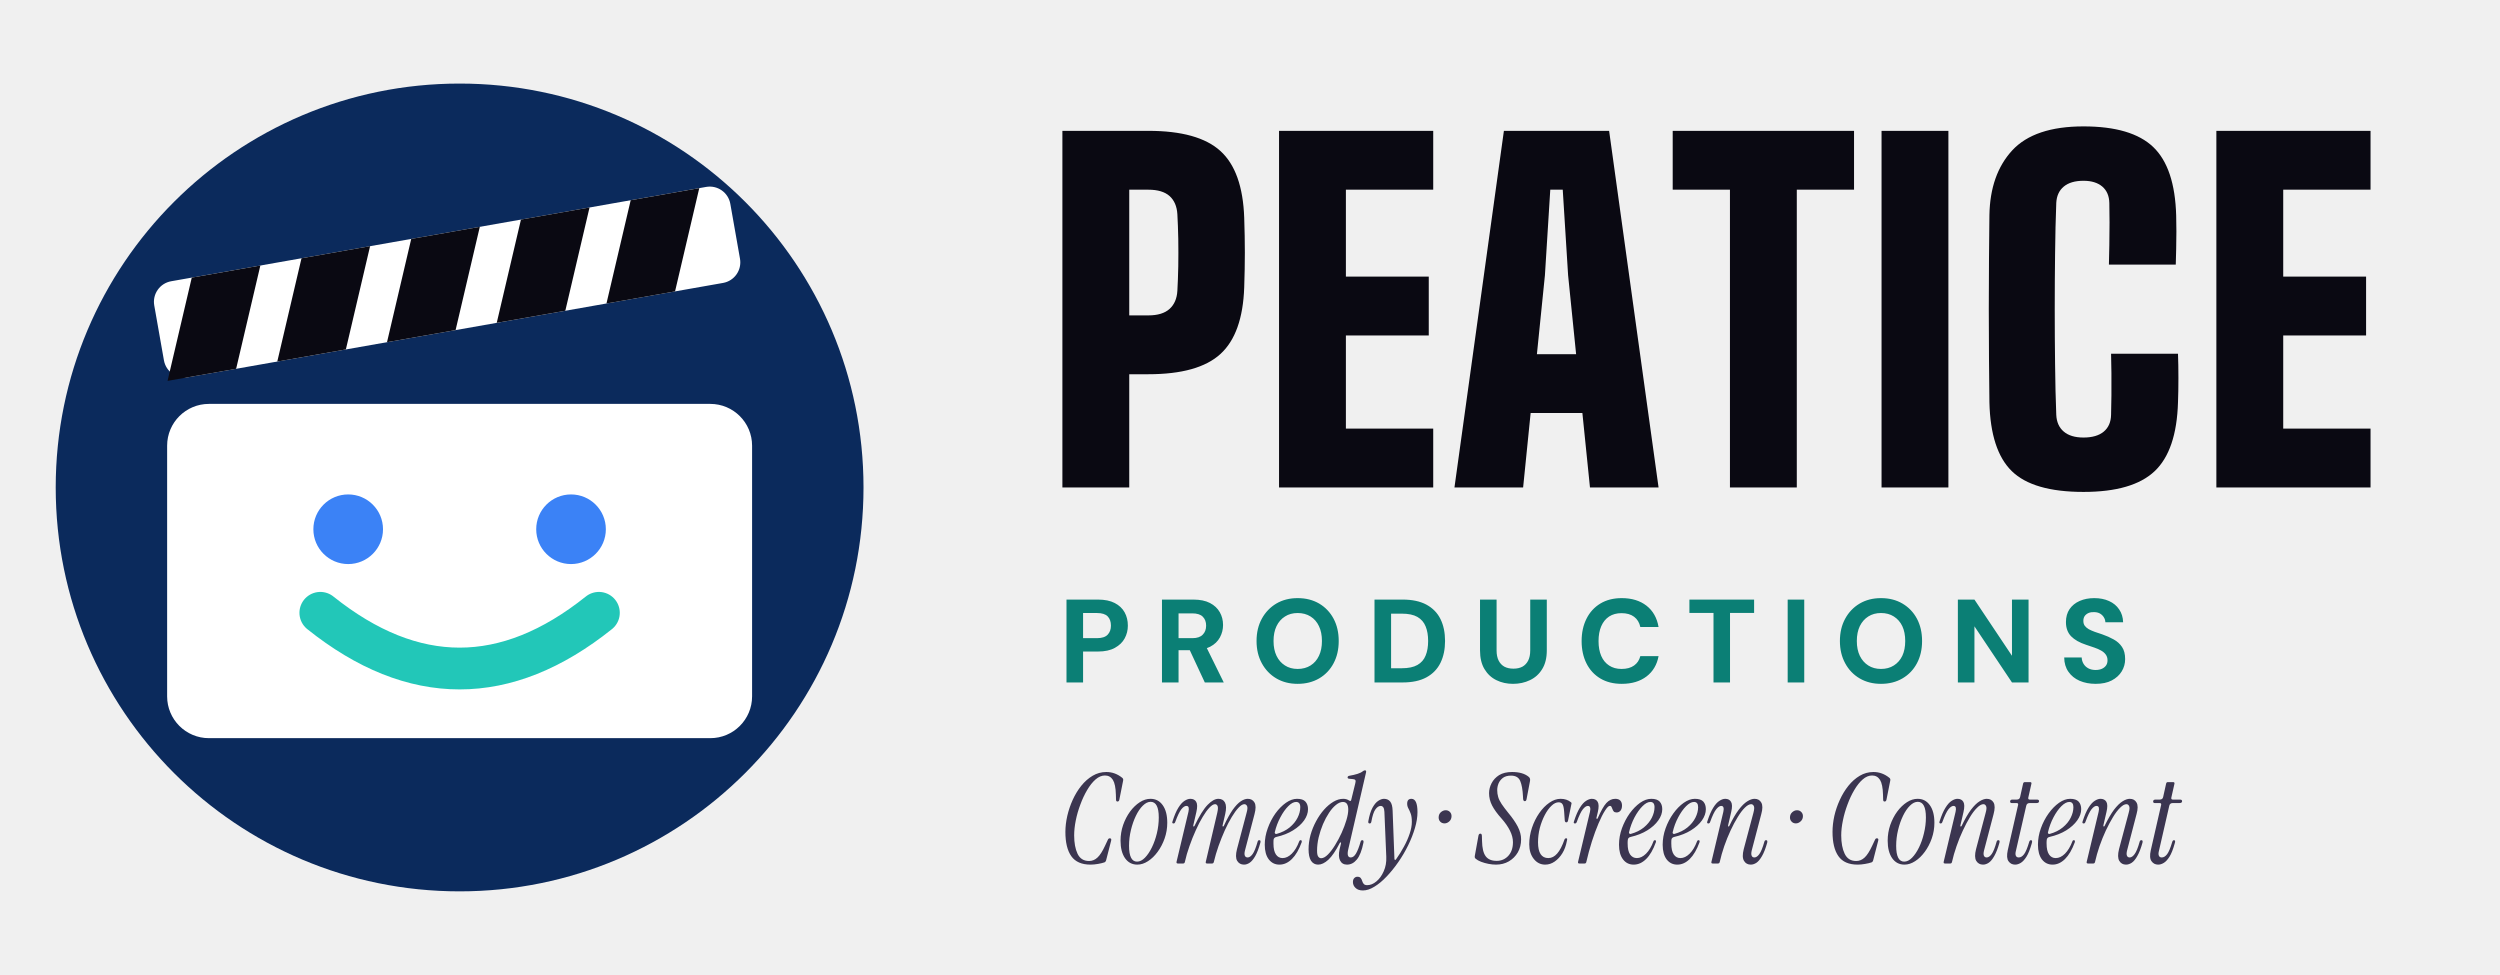
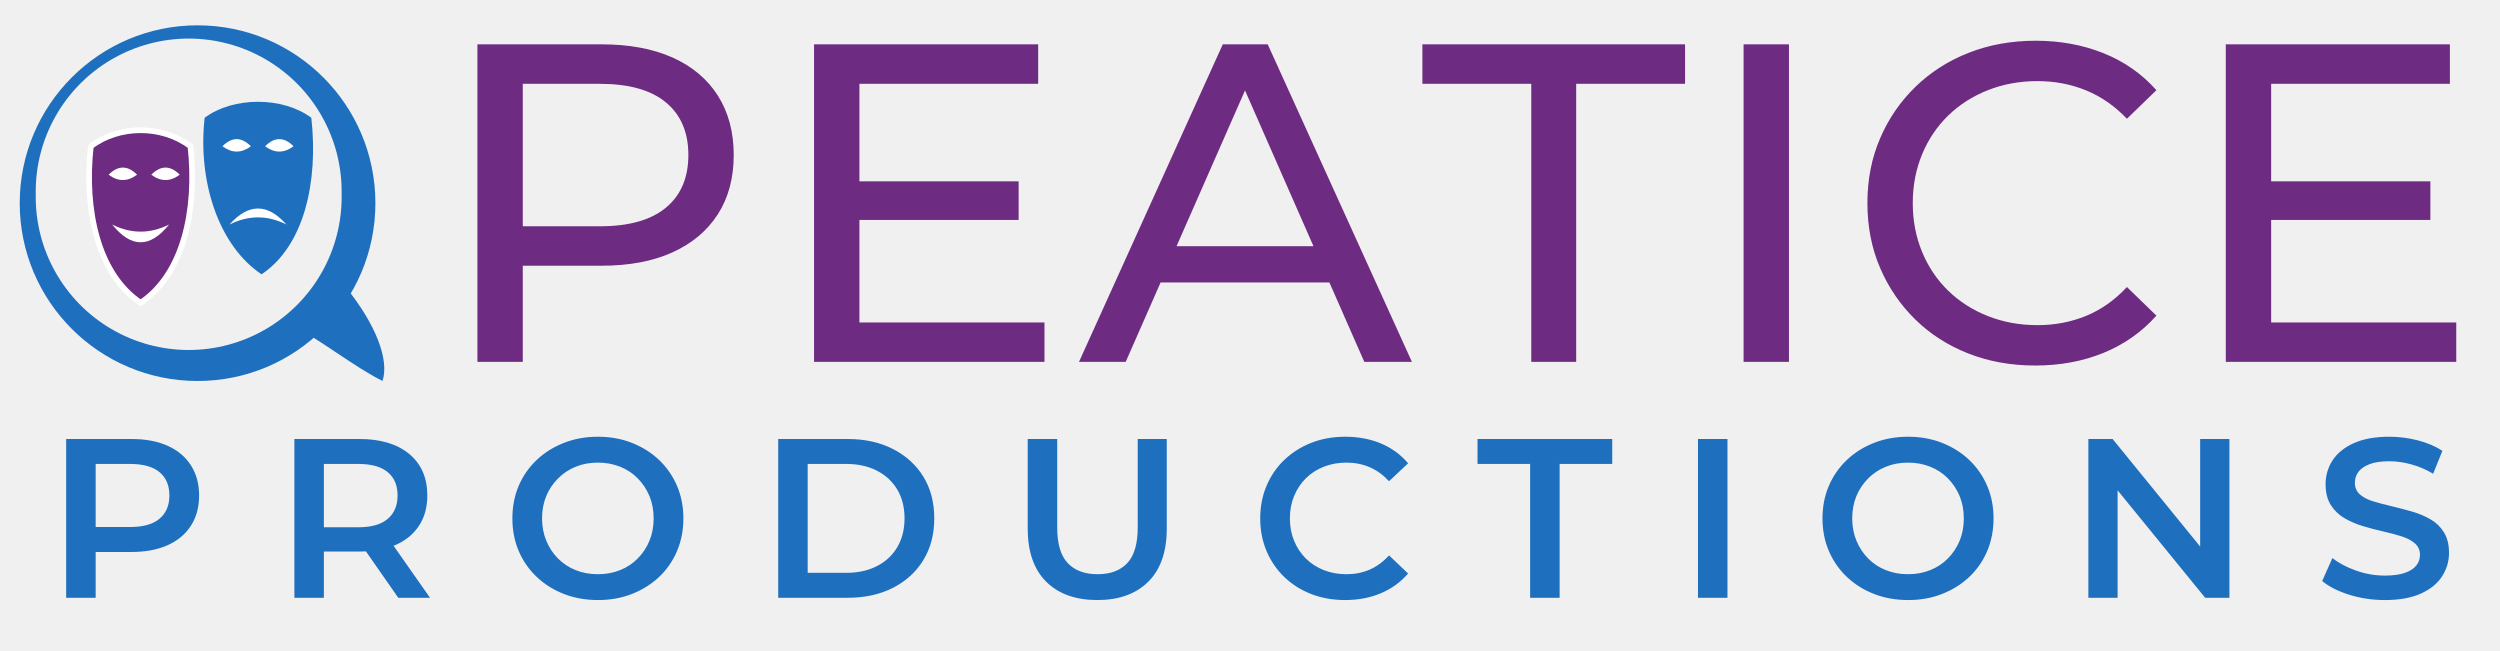
- <svg xmlns="http://www.w3.org/2000/svg" viewBox="0 0 359 140" width="359" height="140" role="img" aria-label="Peatice Productions logo">
-   <g transform="translate(6 10)">
-     <circle cx="60" cy="60" r="58" fill="#0B2A5C" />
-     <g transform="rotate(-10 22 44)">
-       <rect x="18" y="30" width="84" height="14" rx="3" fill="#fff" />
-       <path d="M24 30 L34 30 L28 44 L18 44Z" fill="#0A0912" />
-       <path d="M40 30 L50 30 L44 44 L34 44Z" fill="#0A0912" />
-       <path d="M56 30 L66 30 L60 44 L50 44Z" fill="#0A0912" />
-       <path d="M72 30 L82 30 L76 44 L66 44Z" fill="#0A0912" />
-       <path d="M88 30 L98 30 L92 44 L82 44Z" fill="#0A0912" />
+ <svg xmlns="http://www.w3.org/2000/svg" viewBox="0 0 507 132" width="507" height="132" role="img" aria-label="Peatice Productions logo">
+   <g transform="translate(4 3)">
+     <path fill="#1F6FBF" fill-rule="evenodd" d="M0.00 38.20a36.06 36.06 0 1 0 72.13 0a36.06 36.06 0 1 0 -72.13 0ZM3.25 36.40a31.02 31.02 0 1 0 62.03 0a31.02 31.02 0 1 0 -62.03 0Z" />
+     <path fill="#1F6FBF" transform="translate(36.06 38.20)" d="M18.75 24.52 C24.52 27.41 31.74 33.18 37.51 36.06 C38.95 31.74 36.06 24.52 30.29 17.31 C27.41 21.64 23.08 23.80 18.75 24.52Z" />
+     <g transform="translate(36.06 38.20)">
+       <path fill="#1F6FBF" d="M1.44 -17.31 C7.21 -21.64 17.31 -21.64 23.08 -17.31 C24.52 -4.33 21.64 8.66 12.98 14.43 C4.33 8.66 0.00 -4.33 1.44 -17.31Z" />
+       <path fill="#FFFFFF" d="M5.05 -11.54 q2.89 -2.89 5.77 0.00 q-2.89 2.16 -5.77 0.00Z M13.70 -11.54 q2.89 -2.89 5.77 0.00 q-2.89 2.16 -5.77 0.00Z M6.49 4.33 q5.77 -6.49 11.54 0.00 q-5.77 -2.89 -11.54 0.00Z" />
+       <path fill="#6D2C82" stroke="#FFFFFF" stroke-width="1.15" d="M-21.64 -11.54 C-15.87 -15.87 -7.21 -15.87 -1.44 -11.54 C0.00 1.44 -2.89 14.43 -11.54 20.20 C-20.20 14.43 -23.08 1.44 -21.64 -11.54Z" />
+       <path fill="#FFFFFF" d="M-18.03 -5.77 q2.89 -2.89 5.77 0.00 q-2.89 2.16 -5.77 0.00Z M-9.38 -5.77 q2.89 -2.89 5.77 0.00 q-2.89 2.16 -5.77 0.00Z M-17.31 4.33 q5.77 7.21 11.54 0.00 q-5.77 2.89 -11.54 0.00Z" />
    </g>
-     <rect x="18" y="48" width="84" height="48" rx="6" fill="#fff" />
-     <circle cx="44" cy="66" r="5" fill="#3B82F6" />
-     <circle cx="76" cy="66" r="5" fill="#3B82F6" />
-     <path d="M40 78 Q60 94 80 78" fill="none" stroke="#22C7B8" stroke-width="6" stroke-linecap="round" />
+     <path fill="#6D2C82" d="M92.82 70.39V5.99H117.94Q126.40 5.99 132.38 8.66Q138.36 11.33 141.58 16.39Q144.80 21.45 144.80 28.44Q144.80 35.43 141.58 40.45Q138.36 45.46 132.38 48.18Q126.40 50.89 117.94 50.89H97.88L102.02 46.57V70.39ZM102.02 47.49 97.88 42.89H117.66Q126.5 42.89 131.05 39.11Q135.60 35.34 135.60 28.44Q135.60 21.54 131.05 17.77Q126.5 14.00 117.66 14.00H97.88L102.02 9.40Z M161.09 70.39V5.99H206.54V14.00H170.29V62.39H207.82V70.39ZM169.46 41.60V33.78H202.58V41.60Z M214.82 70.39 243.98 5.99H253.09L282.34 70.39H272.68L246.65 11.15H250.33L224.29 70.39ZM227.24 54.29 229.72 46.93H265.97L268.64 54.29Z M306.54 70.39V14.00H284.46V5.99H337.73V14.00H315.65V70.39Z M349.6 70.39V5.99H358.8V70.39Z M408.75 71.13Q401.39 71.13 395.18 68.69Q388.97 66.25 384.42 61.79Q379.86 57.33 377.29 51.35Q374.71 45.37 374.71 38.19Q374.71 31.02 377.29 25.04Q379.86 19.06 384.46 14.60Q389.06 10.13 395.27 7.70Q401.48 5.26 408.84 5.26Q416.3 5.26 422.60 7.79Q428.90 10.32 433.32 15.29L427.34 21.08Q423.66 17.22 419.06 15.33Q414.46 13.45 409.21 13.45Q403.78 13.45 399.14 15.29Q394.49 17.13 391.09 20.44Q387.68 23.75 385.80 28.30Q383.91 32.86 383.91 38.19Q383.91 43.53 385.80 48.08Q387.68 52.64 391.09 55.95Q394.49 59.26 399.14 61.10Q403.78 62.94 409.21 62.94Q414.46 62.94 419.06 61.06Q423.66 59.17 427.34 55.21L433.32 61.01Q428.90 65.98 422.60 68.56Q416.3 71.13 408.75 71.13Z M447.39 70.39V5.99H492.84V14.00H456.59V62.39H494.13V70.39ZM455.76 41.60V33.78H488.88V41.60Z" />
+     <path fill="#1F6FBF" d="M9.42 118.23V86.03H22.67Q26.95 86.03 30.01 87.41Q33.07 88.79 34.72 91.37Q36.38 93.95 36.38 97.49Q36.38 101.03 34.72 103.61Q33.07 106.18 30.01 107.56Q26.95 108.94 22.67 108.94H12.74L15.40 106.14V118.23ZM15.40 106.78 12.74 103.88H22.40Q26.35 103.88 28.35 102.20Q30.35 100.52 30.35 97.49Q30.35 94.41 28.35 92.75Q26.35 91.09 22.40 91.09H12.74L15.40 88.15Z M55.70 118.23V86.03H68.90Q75.34 86.03 79.00 89.07Q82.66 92.11 82.66 97.49Q82.66 101.03 81.00 103.58Q79.34 106.14 76.29 107.49Q73.23 108.85 68.95 108.85H59.01L61.68 106.14V118.23ZM76.77 118.23 68.63 106.55H75.02L83.21 118.23ZM61.68 106.78 59.01 103.93H68.67Q72.63 103.93 74.63 102.23Q76.63 100.52 76.63 97.49Q76.63 94.41 74.63 92.75Q72.63 91.09 68.67 91.09H59.01L61.68 88.15Z M117.29 118.69Q113.52 118.69 110.35 117.45Q107.17 116.21 104.83 113.98Q102.48 111.75 101.19 108.74Q99.91 105.72 99.91 102.13Q99.91 98.55 101.19 95.53Q102.48 92.52 104.83 90.29Q107.17 88.06 110.35 86.82Q113.52 85.57 117.25 85.57Q121.02 85.57 124.17 86.82Q127.32 88.06 129.67 90.29Q132.01 92.52 133.30 95.53Q134.59 98.55 134.59 102.13Q134.59 105.72 133.30 108.76Q132.01 111.79 129.67 114.00Q127.32 116.21 124.17 117.45Q121.02 118.69 117.29 118.69ZM117.25 113.45Q119.69 113.45 121.76 112.62Q123.83 111.79 125.34 110.25Q126.86 108.71 127.71 106.67Q128.56 104.62 128.56 102.13Q128.56 99.65 127.71 97.60Q126.86 95.56 125.34 94.02Q123.83 92.47 121.76 91.65Q119.69 90.82 117.25 90.82Q114.81 90.82 112.76 91.65Q110.72 92.47 109.18 94.02Q107.63 95.56 106.78 97.60Q105.93 99.65 105.93 102.13Q105.93 104.57 106.78 106.64Q107.63 108.71 109.15 110.25Q110.67 111.79 112.74 112.62Q114.81 113.45 117.25 113.45Z M153.82 118.23V86.03H167.89Q173.14 86.03 177.09 88.06Q181.05 90.08 183.26 93.67Q185.47 97.26 185.47 102.13Q185.47 106.96 183.26 110.58Q181.05 114.19 177.09 116.21Q173.14 118.23 167.89 118.23ZM159.80 113.17H167.62Q171.21 113.17 173.87 111.79Q176.54 110.41 177.99 107.93Q179.44 105.45 179.44 102.13Q179.44 98.78 177.99 96.32Q176.54 93.85 173.87 92.47Q171.21 91.09 167.62 91.09H159.80Z M218.54 118.69Q211.92 118.69 208.17 114.97Q204.42 111.24 204.42 104.20V86.03H210.40V103.97Q210.40 108.94 212.54 111.20Q214.68 113.45 218.59 113.45Q222.50 113.45 224.61 111.20Q226.73 108.94 226.73 103.97V86.03H232.62V104.20Q232.62 111.24 228.87 114.97Q225.12 118.69 218.54 118.69Z M268.77 118.69Q265.09 118.69 261.94 117.48Q258.79 116.26 256.47 114.03Q254.14 111.79 252.86 108.76Q251.57 105.72 251.57 102.13Q251.57 98.55 252.86 95.51Q254.14 92.47 256.49 90.24Q258.84 88.01 261.96 86.79Q265.09 85.57 268.82 85.57Q272.78 85.57 276.04 86.93Q279.31 88.29 281.56 90.96L277.70 94.59Q275.95 92.70 273.79 91.76Q271.62 90.82 269.09 90.82Q266.56 90.82 264.47 91.65Q262.38 92.47 260.84 93.99Q259.30 95.51 258.45 97.58Q257.59 99.65 257.59 102.13Q257.59 104.62 258.45 106.69Q259.30 108.76 260.84 110.28Q262.38 111.79 264.47 112.62Q266.56 113.45 269.09 113.45Q271.62 113.45 273.79 112.51Q275.95 111.56 277.70 109.63L281.56 113.31Q279.31 115.93 276.04 117.31Q272.78 118.69 268.77 118.69Z M306.31 118.23V91.09H295.64V86.03H322.96V91.09H312.29V118.23Z M340.35 118.23V86.03H346.33V118.23Z M382.99 118.69Q379.22 118.69 376.04 117.45Q372.87 116.21 370.53 113.98Q368.18 111.75 366.89 108.74Q365.60 105.72 365.60 102.13Q365.60 98.55 366.89 95.53Q368.18 92.52 370.53 90.29Q372.87 88.06 376.04 86.82Q379.22 85.57 382.95 85.57Q386.72 85.57 389.87 86.82Q393.02 88.06 395.37 90.29Q397.71 92.52 399.00 95.53Q400.29 98.55 400.29 102.13Q400.29 105.72 399.00 108.76Q397.71 111.79 395.37 114.00Q393.02 116.21 389.87 117.45Q386.72 118.69 382.99 118.69ZM382.95 113.45Q385.38 113.45 387.45 112.62Q389.52 111.79 391.04 110.25Q392.56 108.71 393.41 106.67Q394.26 104.62 394.26 102.13Q394.26 99.65 393.41 97.60Q392.56 95.56 391.04 94.02Q389.52 92.47 387.45 91.65Q385.38 90.82 382.95 90.82Q380.51 90.82 378.46 91.65Q376.41 92.47 374.87 94.02Q373.33 95.56 372.48 97.60Q371.63 99.65 371.63 102.13Q371.63 104.57 372.48 106.64Q373.33 108.71 374.85 110.25Q376.37 111.79 378.44 112.62Q380.51 113.45 382.95 113.45Z M419.52 118.23V86.03H424.44L444.63 110.83H442.19V86.03H448.13V118.23H443.21L423.01 93.44H425.45V118.23Z M479.64 118.69Q475.87 118.69 472.42 117.61Q468.97 116.53 466.94 114.83L469.01 110.18Q470.94 111.70 473.8 112.71Q476.65 113.73 479.64 113.73Q482.17 113.73 483.73 113.17Q485.3 112.62 486.03 111.68Q486.77 110.74 486.77 109.54Q486.77 108.07 485.71 107.17Q484.65 106.27 482.97 105.75Q481.29 105.22 479.25 104.76Q477.20 104.30 475.15 103.68Q473.11 103.05 471.43 102.07Q469.75 101.08 468.69 99.42Q467.63 97.76 467.63 95.19Q467.63 92.57 469.03 90.38Q470.44 88.20 473.31 86.89Q476.19 85.57 480.60 85.57Q483.50 85.57 486.35 86.31Q489.21 87.05 491.32 88.43L489.44 93.07Q487.27 91.78 484.97 91.16Q482.67 90.54 480.56 90.54Q478.07 90.54 476.53 91.14Q474.99 91.74 474.28 92.70Q473.57 93.67 473.57 94.91Q473.57 96.38 474.60 97.28Q475.64 98.18 477.31 98.68Q478.99 99.19 481.06 99.67Q483.13 100.16 485.18 100.75Q487.23 101.35 488.91 102.32Q490.59 103.28 491.62 104.94Q492.66 106.60 492.66 109.13Q492.66 111.70 491.25 113.89Q489.85 116.07 486.95 117.38Q484.05 118.69 479.64 118.69Z" />
  </g>
-   <path fill="#0A0912" d="M152.56 70.0V18.79H164.91Q172.08 18.79 175.26 21.69Q178.44 24.59 178.67 31.28Q178.76 33.96 178.76 36.27Q178.76 38.57 178.67 41.26Q178.44 47.92 175.26 50.83Q172.08 53.74 164.91 53.74H162.16V70.0ZM162.16 45.29H164.91Q166.92 45.29 167.95 44.36Q168.97 43.44 169.07 41.77Q169.16 40.20 169.2 38.23Q169.23 36.27 169.2 34.30Q169.16 32.33 169.07 30.76Q168.97 29.07 167.95 28.15Q166.92 27.24 164.91 27.24H162.16Z M183.67 70.0V18.79H205.81V27.24H193.27V39.72H205.17V48.17H193.27V61.55H205.81V70.0Z M208.86 70.0 215.96 18.79H231.07L238.17 70.0H228.32L227.23 59.31H219.80L218.72 70.0ZM220.70 50.86H226.33L225.18 39.53L224.41 27.24H222.62L221.85 39.53Z M248.42 70.0V27.24H240.2V18.79H266.24V27.24H258.02V70.0Z M270.19 70.0V18.79H279.79V70.0Z M299.19 70.64Q291.96 70.64 288.90 67.66Q285.84 64.68 285.68 57.77Q285.65 55.12 285.62 51.63Q285.59 48.14 285.59 44.38Q285.59 40.62 285.62 37.12Q285.65 33.61 285.68 30.89Q285.78 25.04 288.96 21.59Q292.15 18.15 299.19 18.15Q306.10 18.15 309.20 21.11Q312.31 24.08 312.50 30.96Q312.53 32.01 312.53 33.24Q312.53 34.48 312.50 35.71Q312.47 36.94 312.44 38.0H302.84Q302.87 36.81 302.90 35.2Q302.93 33.58 302.93 31.96Q302.93 30.35 302.90 29.16Q302.87 27.63 301.89 26.79Q300.91 25.96 299.19 25.96Q297.36 25.96 296.36 26.79Q295.35 27.63 295.28 29.16Q295.15 32.52 295.11 36.43Q295.06 40.33 295.06 44.4Q295.06 48.46 295.11 52.35Q295.15 56.24 295.28 59.56Q295.35 61.13 296.36 61.98Q297.36 62.83 299.19 62.83Q301.08 62.83 302.10 61.98Q303.12 61.13 303.15 59.56Q303.19 58.41 303.20 56.8Q303.22 55.18 303.20 53.56Q303.19 51.95 303.15 50.8H312.76Q312.82 52.33 312.82 54.28Q312.82 56.24 312.76 57.77Q312.56 64.68 309.41 67.66Q306.26 70.64 299.19 70.64Z M318.27 70.0V18.79H340.41V27.24H327.87V39.72H339.77V48.17H327.87V61.55H340.41V70.0Z" />
-   <path fill="#0B7F75" d="M153.15 98.0V86.1H157.67Q159.12 86.1 160.07 86.59Q161.02 87.08 161.49 87.92Q161.96 88.76 161.96 89.84Q161.96 90.82 161.51 91.66Q161.06 92.50 160.10 93.03Q159.15 93.56 157.67 93.56H155.53V98.0ZM155.53 91.64H157.52Q158.59 91.64 159.06 91.14Q159.53 90.65 159.53 89.84Q159.53 88.99 159.06 88.51Q158.59 88.03 157.52 88.03H155.53Z M166.86 98.0V86.1H171.36Q172.81 86.1 173.75 86.59Q174.69 87.08 175.16 87.91Q175.63 88.73 175.63 89.75Q175.63 90.70 175.18 91.53Q174.73 92.37 173.78 92.87Q172.82 93.37 171.35 93.37H169.24V98.0ZM173.01 98.0 170.58 92.78H173.16L175.73 98.0ZM169.24 91.64H171.23Q172.23 91.64 172.71 91.14Q173.20 90.65 173.20 89.84Q173.20 89.04 172.72 88.56Q172.25 88.08 171.21 88.08H169.24Z M186.34 98.20Q184.61 98.20 183.28 97.42Q181.96 96.64 181.20 95.25Q180.44 93.86 180.44 92.05Q180.44 90.23 181.20 88.84Q181.96 87.46 183.28 86.67Q184.61 85.89 186.34 85.89Q188.09 85.89 189.43 86.67Q190.76 87.46 191.50 88.84Q192.24 90.23 192.24 92.05Q192.24 93.86 191.50 95.25Q190.76 96.64 189.43 97.42Q188.09 98.20 186.34 98.20ZM186.34 96.06Q187.41 96.06 188.20 95.56Q188.98 95.07 189.40 94.18Q189.83 93.29 189.83 92.05Q189.83 90.80 189.40 89.91Q188.98 89.02 188.20 88.53Q187.41 88.03 186.34 88.03Q185.29 88.03 184.52 88.53Q183.74 89.02 183.31 89.91Q182.88 90.80 182.88 92.05Q182.88 93.29 183.31 94.18Q183.74 95.07 184.52 95.56Q185.29 96.06 186.34 96.06Z M197.38 98.0V86.1H201.43Q203.48 86.1 204.84 86.83Q206.20 87.57 206.86 88.91Q207.51 90.24 207.51 92.05Q207.51 93.83 206.86 95.17Q206.20 96.52 204.85 97.26Q203.50 98.0 201.41 98.0ZM199.76 95.96H201.29Q202.72 95.96 203.54 95.49Q204.37 95.02 204.72 94.14Q205.08 93.27 205.08 92.05Q205.08 90.82 204.72 89.95Q204.37 89.07 203.54 88.59Q202.72 88.12 201.29 88.12H199.76Z M217.27 98.20Q215.95 98.20 214.88 97.67Q213.81 97.15 213.17 96.08Q212.53 95.02 212.53 93.39V86.1H214.91V93.41Q214.91 94.27 215.20 94.85Q215.49 95.43 216.02 95.73Q216.56 96.02 217.33 96.02Q218.09 96.02 218.63 95.73Q219.16 95.43 219.45 94.85Q219.74 94.27 219.74 93.41V86.1H222.12V93.39Q222.12 95.02 221.46 96.08Q220.81 97.15 219.70 97.67Q218.60 98.20 217.27 98.20Z M232.88 98.20Q231.10 98.20 229.81 97.43Q228.51 96.65 227.82 95.27Q227.12 93.88 227.12 92.06Q227.12 90.24 227.82 88.85Q228.51 87.46 229.81 86.67Q231.10 85.89 232.88 85.89Q235.04 85.89 236.44 86.98Q237.83 88.07 238.17 90.04H235.55Q235.35 89.09 234.66 88.57Q233.97 88.05 232.85 88.05Q231.81 88.05 231.07 88.53Q230.33 89.02 229.94 89.92Q229.55 90.82 229.55 92.06Q229.55 93.30 229.94 94.20Q230.33 95.09 231.07 95.57Q231.81 96.06 232.85 96.06Q233.97 96.06 234.65 95.57Q235.33 95.09 235.55 94.22H238.17Q237.83 96.07 236.44 97.14Q235.04 98.20 232.88 98.20Z M246.06 98.0V88.02H242.60V86.1H251.89V88.02H248.43V98.0Z M256.71 98.0V86.1H259.09V98.0Z M270.11 98.20Q268.38 98.20 267.05 97.42Q265.72 96.64 264.97 95.25Q264.21 93.86 264.21 92.05Q264.21 90.23 264.97 88.84Q265.72 87.46 267.05 86.67Q268.38 85.89 270.11 85.89Q271.86 85.89 273.19 86.67Q274.53 87.46 275.27 88.84Q276.01 90.23 276.01 92.05Q276.01 93.86 275.27 95.25Q274.53 96.64 273.19 97.42Q271.86 98.20 270.11 98.20ZM270.11 96.06Q271.18 96.06 271.96 95.56Q272.74 95.07 273.17 94.18Q273.59 93.29 273.59 92.05Q273.59 90.80 273.17 89.91Q272.74 89.02 271.96 88.53Q271.18 88.03 270.11 88.03Q269.06 88.03 268.28 88.53Q267.51 89.02 267.07 89.91Q266.64 90.80 266.64 92.05Q266.64 93.29 267.07 94.18Q267.51 95.07 268.28 95.56Q269.06 96.06 270.11 96.06Z M281.15 98.0V86.1H283.53L288.92 94.17V86.1H291.3V98.0H288.92L283.53 89.94V98.0Z M300.94 98.20Q299.65 98.20 298.63 97.76Q297.62 97.32 297.03 96.47Q296.43 95.62 296.42 94.41H298.93Q298.95 94.92 299.20 95.33Q299.44 95.73 299.88 95.97Q300.33 96.21 300.92 96.21Q301.45 96.21 301.83 96.04Q302.21 95.87 302.43 95.56Q302.64 95.26 302.64 94.82Q302.64 94.34 302.39 94.00Q302.15 93.66 301.72 93.42Q301.3 93.18 300.74 92.99Q300.19 92.79 299.56 92.59Q298.15 92.13 297.41 91.37Q296.67 90.60 296.67 89.33Q296.67 88.24 297.19 87.47Q297.71 86.71 298.63 86.30Q299.56 85.89 300.73 85.89Q301.94 85.89 302.86 86.31Q303.78 86.72 304.31 87.51Q304.85 88.29 304.88 89.36H302.33Q302.32 88.97 302.11 88.64Q301.91 88.31 301.55 88.10Q301.19 87.90 300.70 87.90Q300.28 87.88 299.93 88.02Q299.58 88.17 299.37 88.45Q299.17 88.73 299.17 89.16Q299.17 89.58 299.37 89.86Q299.58 90.14 299.94 90.35Q300.31 90.55 300.80 90.73Q301.3 90.91 301.87 91.09Q302.77 91.40 303.52 91.82Q304.27 92.23 304.72 92.9Q305.17 93.56 305.17 94.65Q305.17 95.60 304.68 96.41Q304.19 97.21 303.25 97.71Q302.32 98.20 300.94 98.20Z" />
-   <path fill="#3B3550" d="M156.60 124.16Q154.7 124.16 153.84 122.95Q152.99 121.75 152.99 119.46Q152.99 118.36 153.26 117.17Q153.53 115.99 154.04 114.86Q154.55 113.74 155.27 112.84Q155.99 111.94 156.90 111.4Q157.81 110.86 158.87 110.86Q160.13 110.86 161.16 111.70Q161.34 111.85 161.28 112.10L160.74 114.82Q160.69 115.10 160.47 115.10Q160.26 115.10 160.26 114.82L160.24 114.11Q160.20 112.62 159.81 111.99Q159.41 111.36 158.67 111.36Q157.97 111.36 157.32 111.93Q156.68 112.49 156.12 113.44Q155.56 114.38 155.14 115.53Q154.71 116.67 154.48 117.82Q154.25 118.97 154.25 119.96Q154.25 121.58 154.74 122.61Q155.24 123.64 156.39 123.64Q157.07 123.64 157.60 123.14Q158.13 122.65 158.69 121.44L159.09 120.59Q159.18 120.38 159.36 120.38Q159.65 120.38 159.56 120.72L158.84 123.53Q158.76 123.80 158.55 123.85Q158.24 123.96 157.67 124.06Q157.09 124.16 156.60 124.16Z M163.32 124.16Q162.20 124.16 161.55 123.23Q160.91 122.30 160.91 120.72Q160.91 119.55 161.28 118.47Q161.66 117.39 162.28 116.54Q162.90 115.70 163.67 115.20Q164.43 114.71 165.21 114.71Q166.32 114.71 166.97 115.63Q167.62 116.54 167.62 118.15Q167.62 119.32 167.24 120.4Q166.86 121.48 166.24 122.32Q165.62 123.17 164.86 123.66Q164.09 124.16 163.32 124.16ZM163.28 123.73Q163.86 123.73 164.41 123.17Q164.96 122.61 165.41 121.69Q165.86 120.77 166.13 119.65Q166.4 118.52 166.4 117.39Q166.4 115.14 165.23 115.14Q164.67 115.14 164.11 115.69Q163.55 116.24 163.11 117.16Q162.67 118.07 162.40 119.20Q162.13 120.32 162.13 121.46Q162.13 123.73 163.28 123.73Z M178.64 124.16Q177.99 124.16 177.66 123.62Q177.34 123.08 177.63 121.94L179.01 116.72Q179.21 116.02 179.08 115.75Q178.94 115.48 178.69 115.48Q178.33 115.48 177.86 115.98Q177.39 116.47 176.88 117.32Q176.37 118.16 175.88 119.24Q175.4 120.32 174.98 121.49Q174.57 122.66 174.30 123.80Q174.24 124.0 174.05 124.0H173.34Q173.09 124.0 173.15 123.76L174.80 116.72Q174.96 116.02 174.85 115.75Q174.73 115.48 174.48 115.48Q174.14 115.48 173.67 115.98Q173.20 116.47 172.7 117.32Q172.19 118.16 171.71 119.24Q171.22 120.32 170.81 121.49Q170.39 122.66 170.14 123.80Q170.09 124.0 169.89 124.0H169.15Q168.90 124.0 168.95 123.76L170.66 116.58Q170.75 116.18 170.69 115.96Q170.63 115.73 170.36 115.73Q170.03 115.73 169.64 116.21Q169.26 116.69 168.77 118.02Q168.70 118.25 168.52 118.25Q168.25 118.25 168.38 117.93Q168.77 116.69 169.21 115.99Q169.65 115.28 170.10 115.0Q170.55 114.71 170.93 114.71Q171.53 114.71 171.78 115.15Q172.03 115.59 171.8 116.60L171.35 118.54Q171.33 118.67 171.40 118.69Q171.47 118.70 171.53 118.6Q172.57 116.44 173.42 115.57Q174.26 114.71 174.96 114.71Q175.63 114.71 175.91 115.25Q176.19 115.79 175.94 116.90L175.56 118.54Q175.54 118.67 175.61 118.69Q175.68 118.70 175.74 118.6Q176.42 117.14 177.02 116.28Q177.63 115.43 178.17 115.07Q178.71 114.71 179.18 114.71Q179.84 114.71 180.15 115.25Q180.45 115.79 180.15 116.90L178.78 122.12Q178.65 122.63 178.76 122.88Q178.87 123.13 179.16 123.13Q179.52 123.13 179.87 122.65Q180.22 122.18 180.60 120.85Q180.65 120.65 180.83 120.65Q180.98 120.65 181.00 120.75Q181.03 120.86 180.99 121.01Q180.65 122.23 180.26 122.92Q179.86 123.62 179.45 123.89Q179.05 124.16 178.64 124.16Z M183.73 124.16Q182.78 124.16 182.20 123.41Q181.62 122.66 181.62 121.3Q181.62 120.11 182.05 118.94Q182.47 117.77 183.15 116.81Q183.84 115.86 184.66 115.28Q185.48 114.71 186.25 114.71Q187.1 114.71 187.46 115.11Q187.83 115.52 187.83 116.20Q187.83 117.01 187.27 117.81Q186.70 118.61 185.68 119.24Q184.67 119.87 183.30 120.18Q182.90 120.27 182.88 120.63Q182.87 120.76 182.87 120.89Q182.87 121.03 182.87 121.15Q182.87 122.18 183.22 122.70Q183.57 123.22 184.18 123.22Q184.86 123.22 185.50 122.59Q186.14 121.96 186.57 120.81Q186.63 120.65 186.79 120.65Q186.90 120.65 186.92 120.74Q186.95 120.83 186.92 120.95Q186.34 122.54 185.52 123.35Q184.70 124.16 183.73 124.16ZM183.06 119.5Q183.03 119.62 183.11 119.70Q183.19 119.78 183.32 119.75Q184.43 119.44 185.19 118.82Q185.94 118.20 186.33 117.43Q186.72 116.65 186.72 115.91Q186.72 115.16 186.12 115.16Q185.60 115.16 184.99 115.77Q184.38 116.38 183.86 117.37Q183.33 118.36 183.06 119.5Z M189.29 124.16Q188.63 124.16 188.26 123.60Q187.91 123.04 187.91 121.96Q187.91 120.94 188.19 119.90Q188.48 118.87 188.99 117.93Q189.49 116.99 190.13 116.27Q190.77 115.55 191.48 115.13Q192.19 114.71 192.89 114.71Q193.38 114.71 193.74 114.96Q193.99 115.12 194.04 114.85L194.62 112.48Q194.71 112.15 194.63 112.03Q194.55 111.90 194.29 111.88L193.76 111.83Q193.48 111.81 193.52 111.59Q193.56 111.43 193.77 111.4Q194.42 111.29 194.93 111.13Q195.43 110.98 195.73 110.73Q195.88 110.62 196.01 110.62Q196.22 110.62 196.17 110.89L193.61 121.96Q193.34 123.13 193.97 123.13Q194.39 123.13 194.72 122.57Q195.05 122.02 195.39 120.85Q195.45 120.65 195.63 120.65Q195.75 120.65 195.79 120.75Q195.82 120.86 195.79 121.01Q195.45 122.70 194.84 123.43Q194.24 124.16 193.43 124.16Q192.73 124.16 192.43 123.56Q192.14 122.97 192.37 121.94L192.57 121.12Q192.60 120.99 192.52 120.97Q192.44 120.95 192.39 121.06Q191.52 122.75 190.75 123.46Q189.98 124.16 189.29 124.16ZM189.72 123.24Q190.16 123.24 190.68 122.72Q191.20 122.2 191.71 121.37Q192.23 120.54 192.66 119.59Q193.09 118.63 193.35 117.75Q193.61 116.87 193.61 116.26Q193.61 115.16 192.84 115.16Q192.37 115.16 191.85 115.58Q191.32 116.00 190.85 116.72Q190.37 117.44 189.98 118.35Q189.60 119.26 189.36 120.24Q189.13 121.22 189.13 122.16Q189.13 122.79 189.30 123.01Q189.47 123.24 189.72 123.24Z M195.72 127.87Q195.03 127.87 194.66 127.51Q194.28 127.16 194.28 126.66Q194.28 126.28 194.48 126.09Q194.67 125.90 194.91 125.90Q195.25 125.90 195.39 126.08Q195.54 126.26 195.61 126.51Q195.68 126.75 195.83 126.93Q195.99 127.11 196.33 127.11Q197.0 127.11 197.64 126.58Q198.29 126.05 198.70 125.12Q199.12 124.19 199.07 123.04L198.8 116.58Q198.78 116.11 198.63 115.92Q198.49 115.73 198.27 115.73Q197.88 115.73 197.52 116.21Q197.16 116.69 196.92 118.02Q196.87 118.25 196.69 118.25Q196.44 118.25 196.49 117.93Q196.71 116.69 197.09 115.99Q197.48 115.28 197.92 115.0Q198.36 114.71 198.74 114.71Q199.30 114.71 199.62 115.09Q199.95 115.48 199.98 116.42L200.24 123.33Q200.24 123.46 200.32 123.48Q200.40 123.51 200.47 123.40Q201.10 122.52 201.61 121.57Q202.13 120.63 202.43 119.71Q202.74 118.79 202.74 118.02Q202.74 117.26 202.57 116.82Q202.41 116.38 202.24 116.08Q202.07 115.77 202.07 115.41Q202.07 114.71 202.68 114.71Q203.55 114.71 203.55 116.62Q203.55 117.66 203.19 118.89Q202.83 120.13 202.21 121.39Q201.59 122.66 200.78 123.82Q199.98 124.97 199.11 125.88Q198.24 126.80 197.36 127.33Q196.49 127.87 195.72 127.87Z M207.44 118.24Q207.06 118.24 206.82 117.99Q206.59 117.75 206.59 117.39Q206.59 116.92 206.91 116.63Q207.24 116.35 207.60 116.35Q207.96 116.35 208.20 116.59Q208.44 116.83 208.44 117.19Q208.44 117.66 208.12 117.95Q207.8 118.24 207.44 118.24Z M214.82 124.16Q214.31 124.16 213.74 124.05Q213.18 123.94 212.68 123.75Q212.19 123.56 211.90 123.31Q211.81 123.22 211.78 123.13Q211.76 123.04 211.79 122.86L212.3 120.04Q212.35 119.71 212.58 119.71Q212.80 119.71 212.80 120.07L212.82 120.77Q212.85 122.29 213.34 122.95Q213.83 123.62 214.92 123.62Q215.93 123.62 216.60 122.89Q217.26 122.16 217.26 120.94Q217.26 120.14 216.83 119.28Q216.40 118.42 215.63 117.55Q214.71 116.53 214.27 115.68Q213.83 114.83 213.83 113.90Q213.83 113.16 214.19 112.47Q214.55 111.77 215.27 111.31Q216.00 110.86 217.14 110.86Q218.70 110.86 219.53 111.56Q219.78 111.76 219.71 112.15L219.21 114.78Q219.15 115.05 218.96 115.05Q218.76 115.05 218.72 114.74L218.70 114.37Q218.63 112.91 218.30 112.14Q217.97 111.38 216.98 111.38Q216.26 111.38 215.82 111.70Q215.39 112.03 215.19 112.50Q215.00 112.98 215.00 113.45Q215.00 113.97 215.14 114.45Q215.28 114.92 215.63 115.45Q215.99 115.99 216.60 116.74Q217.46 117.77 217.95 118.70Q218.43 119.64 218.43 120.52Q218.43 121.58 217.96 122.40Q217.48 123.22 216.67 123.69Q215.86 124.16 214.82 124.16Z M221.89 124.16Q220.90 124.16 220.25 123.34Q219.60 122.52 219.60 121.24Q219.60 120.04 219.99 118.87Q220.38 117.71 221.03 116.77Q221.69 115.82 222.49 115.27Q223.29 114.71 224.10 114.71Q224.97 114.71 225.56 115.18Q225.65 115.25 225.67 115.29Q225.69 115.34 225.65 115.48L225.17 117.84Q225.11 118.09 224.93 118.09Q224.73 118.09 224.70 117.82L224.61 116.54Q224.55 115.72 224.36 115.46Q224.18 115.21 223.82 115.21Q223.31 115.21 222.79 115.71Q222.27 116.20 221.83 117.04Q221.39 117.88 221.12 118.89Q220.86 119.91 220.86 120.95Q220.86 123.22 222.34 123.22Q223.04 123.22 223.61 122.57Q224.18 121.93 224.66 120.56Q224.72 120.38 224.91 120.38Q225.02 120.38 225.04 120.46Q225.06 120.54 225.00 120.77Q224.82 121.76 224.36 122.52Q223.89 123.28 223.25 123.72Q222.61 124.16 221.89 124.16Z M226.80 124.0Q226.55 124.0 226.61 123.76L228.32 116.58Q228.41 116.18 228.34 115.96Q228.28 115.73 228.01 115.73Q227.69 115.73 227.30 116.21Q226.91 116.69 226.43 118.02Q226.35 118.25 226.17 118.25Q225.90 118.25 226.03 117.93Q226.43 116.69 226.87 115.99Q227.31 115.28 227.76 115.0Q228.21 114.71 228.59 114.71Q229.18 114.71 229.43 115.15Q229.68 115.59 229.45 116.60L229.25 117.44Q229.23 117.57 229.31 117.59Q229.38 117.61 229.43 117.50Q230.12 115.93 230.67 115.32Q231.23 114.71 231.95 114.71Q232.44 114.71 232.68 114.97Q232.92 115.23 232.92 115.68Q232.92 116.13 232.71 116.40Q232.49 116.67 232.15 116.67Q231.86 116.67 231.74 116.53Q231.61 116.38 231.55 116.19Q231.48 116.00 231.41 115.86Q231.34 115.72 231.18 115.72Q230.91 115.72 230.48 116.40Q230.04 117.08 229.55 118.24Q229.05 119.41 228.59 120.85Q228.14 122.29 227.79 123.80Q227.74 124.0 227.54 124.0Z M234.60 124.16Q233.64 124.16 233.07 123.41Q232.49 122.66 232.49 121.3Q232.49 120.11 232.91 118.94Q233.34 117.77 234.02 116.81Q234.71 115.86 235.52 115.28Q236.34 114.71 237.12 114.71Q237.96 114.71 238.33 115.11Q238.70 115.52 238.70 116.20Q238.70 117.01 238.13 117.81Q237.57 118.61 236.55 119.24Q235.53 119.87 234.17 120.18Q233.77 120.27 233.75 120.63Q233.73 120.76 233.73 120.89Q233.73 121.03 233.73 121.15Q233.73 122.18 234.08 122.70Q234.44 123.22 235.05 123.22Q235.73 123.22 236.37 122.59Q237.01 121.96 237.44 120.81Q237.5 120.65 237.66 120.65Q237.77 120.65 237.79 120.74Q237.82 120.83 237.78 120.95Q237.21 122.54 236.39 123.35Q235.57 124.16 234.60 124.16ZM233.93 119.5Q233.9 119.62 233.98 119.70Q234.06 119.78 234.18 119.75Q235.30 119.44 236.06 118.82Q236.81 118.20 237.20 117.43Q237.59 116.65 237.59 115.91Q237.59 115.16 236.99 115.16Q236.47 115.16 235.86 115.77Q235.25 116.38 234.72 117.37Q234.20 118.36 233.93 119.5Z M240.86 124.16Q239.91 124.16 239.33 123.41Q238.76 122.66 238.76 121.3Q238.76 120.11 239.18 118.94Q239.60 117.77 240.29 116.81Q240.97 115.86 241.79 115.28Q242.61 114.71 243.38 114.71Q244.23 114.71 244.60 115.11Q244.96 115.52 244.96 116.20Q244.96 117.01 244.40 117.81Q243.83 118.61 242.81 119.24Q241.80 119.87 240.43 120.18Q240.03 120.27 240.01 120.63Q240.00 120.76 240.00 120.89Q240.00 121.03 240.00 121.15Q240.00 122.18 240.35 122.70Q240.70 123.22 241.31 123.22Q241.99 123.22 242.63 122.59Q243.27 121.96 243.70 120.81Q243.76 120.65 243.92 120.65Q244.03 120.65 244.06 120.74Q244.08 120.83 244.05 120.95Q243.47 122.54 242.65 123.35Q241.83 124.16 240.86 124.16ZM240.2 119.5Q240.16 119.62 240.24 119.70Q240.32 119.78 240.45 119.75Q241.56 119.44 242.32 118.82Q243.07 118.20 243.46 117.43Q243.85 116.65 243.85 115.91Q243.85 115.16 243.26 115.16Q242.73 115.16 242.12 115.77Q241.51 116.38 240.99 117.37Q240.46 118.36 240.2 119.5Z M245.76 123.76 247.47 116.58Q247.56 116.18 247.49 115.96Q247.43 115.73 247.16 115.73Q246.84 115.73 246.45 116.21Q246.06 116.69 245.58 118.02Q245.51 118.25 245.32 118.25Q245.06 118.25 245.18 117.93Q245.58 116.69 246.02 115.99Q246.46 115.28 246.91 115.0Q247.36 114.71 247.74 114.71Q248.33 114.71 248.58 115.15Q248.84 115.59 248.60 116.60L248.15 118.54Q248.13 118.67 248.20 118.69Q248.28 118.70 248.33 118.6Q249.03 117.14 249.68 116.28Q250.33 115.43 250.91 115.07Q251.48 114.71 251.95 114.71Q252.62 114.71 252.92 115.25Q253.23 115.79 252.92 116.90L251.55 122.12Q251.43 122.63 251.54 122.88Q251.64 123.13 251.93 123.13Q252.29 123.13 252.64 122.65Q252.99 122.18 253.37 120.85Q253.43 120.65 253.60 120.65Q253.75 120.65 253.78 120.75Q253.80 120.86 253.77 121.01Q253.43 122.23 253.03 122.92Q252.63 123.62 252.23 123.89Q251.82 124.16 251.41 124.16Q250.76 124.16 250.44 123.62Q250.11 123.08 250.40 121.94L251.79 116.72Q251.98 116.02 251.85 115.75Q251.72 115.48 251.46 115.48Q251.07 115.48 250.56 115.98Q250.06 116.47 249.54 117.33Q249.01 118.18 248.51 119.26Q248.01 120.34 247.60 121.51Q247.20 122.68 246.95 123.80Q246.89 124.0 246.69 124.0H245.95Q245.70 124.0 245.76 123.76Z M257.89 118.24Q257.51 118.24 257.28 117.99Q257.04 117.75 257.04 117.39Q257.04 116.92 257.37 116.63Q257.69 116.35 258.05 116.35Q258.41 116.35 258.65 116.59Q258.90 116.83 258.90 117.19Q258.90 117.66 258.57 117.95Q258.25 118.24 257.89 118.24Z M266.76 124.16Q264.85 124.16 264.00 122.95Q263.15 121.75 263.15 119.46Q263.15 118.36 263.41 117.17Q263.68 115.99 264.20 114.86Q264.71 113.74 265.43 112.84Q266.15 111.94 267.06 111.4Q267.97 110.86 269.03 110.86Q270.29 110.86 271.32 111.70Q271.50 111.85 271.44 112.10L270.90 114.82Q270.85 115.10 270.63 115.10Q270.42 115.10 270.42 114.82L270.40 114.11Q270.36 112.62 269.97 111.99Q269.57 111.36 268.83 111.36Q268.13 111.36 267.48 111.93Q266.84 112.49 266.28 113.44Q265.72 114.38 265.30 115.53Q264.87 116.67 264.64 117.82Q264.40 118.97 264.40 119.96Q264.40 121.58 264.90 122.61Q265.4 123.64 266.55 123.64Q267.23 123.64 267.76 123.14Q268.29 122.65 268.85 121.44L269.25 120.59Q269.34 120.38 269.52 120.38Q269.80 120.38 269.71 120.72L268.99 123.53Q268.92 123.80 268.71 123.85Q268.40 123.96 267.82 124.06Q267.25 124.16 266.76 124.16Z M273.48 124.16Q272.36 124.16 271.71 123.23Q271.07 122.30 271.07 120.72Q271.07 119.55 271.44 118.47Q271.82 117.39 272.44 116.54Q273.06 115.70 273.83 115.20Q274.59 114.71 275.37 114.71Q276.48 114.71 277.13 115.63Q277.78 116.54 277.78 118.15Q277.78 119.32 277.40 120.4Q277.02 121.48 276.40 122.32Q275.78 123.17 275.02 123.66Q274.25 124.16 273.48 124.16ZM273.44 123.73Q274.02 123.73 274.57 123.17Q275.12 122.61 275.57 121.69Q276.02 120.77 276.28 119.65Q276.56 118.52 276.56 117.39Q276.56 115.14 275.39 115.14Q274.83 115.14 274.27 115.69Q273.71 116.24 273.27 117.16Q272.83 118.07 272.56 119.20Q272.29 120.32 272.29 121.46Q272.29 123.73 273.44 123.73Z M279.11 123.76 280.82 116.58Q280.91 116.18 280.85 115.96Q280.78 115.73 280.52 115.73Q280.19 115.73 279.80 116.21Q279.42 116.69 278.93 118.02Q278.86 118.25 278.68 118.25Q278.41 118.25 278.53 117.93Q278.93 116.69 279.37 115.99Q279.81 115.28 280.26 115.0Q280.71 114.71 281.09 114.71Q281.69 114.71 281.94 115.15Q282.19 115.59 281.96 116.60L281.51 118.54Q281.49 118.67 281.56 118.69Q281.63 118.70 281.69 118.6Q282.39 117.14 283.03 116.28Q283.68 115.43 284.26 115.07Q284.84 114.71 285.30 114.71Q285.97 114.71 286.28 115.25Q286.58 115.79 286.28 116.90L284.91 122.12Q284.78 122.63 284.89 122.88Q285.00 123.13 285.28 123.13Q285.65 123.13 286.00 122.65Q286.35 122.18 286.72 120.85Q286.78 120.65 286.96 120.65Q287.10 120.65 287.13 120.75Q287.16 120.86 287.12 121.01Q286.78 122.23 286.38 122.92Q285.99 123.62 285.58 123.89Q285.18 124.16 284.76 124.16Q284.12 124.16 283.79 123.62Q283.47 123.08 283.76 121.94L285.14 116.72Q285.34 116.02 285.20 115.75Q285.07 115.48 284.82 115.48Q284.42 115.48 283.92 115.98Q283.41 116.47 282.89 117.33Q282.37 118.18 281.87 119.26Q281.36 120.34 280.96 121.51Q280.55 122.68 280.30 123.80Q280.25 124.0 280.05 124.0H279.31Q279.06 124.0 279.11 123.76Z M289.37 124.16Q288.76 124.16 288.42 123.67Q288.08 123.19 288.31 122.11L289.80 115.59Q289.86 115.32 289.59 115.32H288.90Q288.65 115.32 288.65 115.09Q288.65 114.96 288.74 114.89Q288.83 114.82 288.96 114.82H289.60Q290.02 114.82 290.09 114.44L290.52 112.51Q290.58 112.31 290.78 112.31H291.51Q291.77 112.31 291.71 112.55L291.26 114.55Q291.21 114.82 291.48 114.82H292.50Q292.81 114.82 292.81 115.05Q292.81 115.32 292.43 115.32H291.46Q291.06 115.32 290.97 115.70L289.46 122.29Q289.37 122.68 289.49 122.91Q289.60 123.13 289.89 123.13Q290.31 123.13 290.66 122.66Q291.01 122.2 291.40 120.88Q291.48 120.65 291.64 120.65Q291.77 120.65 291.80 120.75Q291.84 120.86 291.75 121.15Q291.40 122.38 291.00 123.02Q290.59 123.67 290.18 123.91Q289.77 124.16 289.37 124.16Z M294.75 124.16Q293.80 124.16 293.22 123.41Q292.65 122.66 292.65 121.3Q292.65 120.11 293.07 118.94Q293.49 117.77 294.18 116.81Q294.86 115.86 295.68 115.28Q296.50 114.71 297.27 114.71Q298.12 114.71 298.49 115.11Q298.86 115.52 298.86 116.20Q298.86 117.01 298.29 117.81Q297.72 118.61 296.71 119.24Q295.69 119.87 294.32 120.18Q293.93 120.27 293.91 120.63Q293.89 120.76 293.89 120.89Q293.89 121.03 293.89 121.15Q293.89 122.18 294.24 122.70Q294.59 123.22 295.20 123.22Q295.89 123.22 296.53 122.59Q297.16 121.96 297.60 120.81Q297.65 120.65 297.81 120.65Q297.92 120.65 297.95 120.74Q297.97 120.83 297.94 120.95Q297.36 122.54 296.54 123.35Q295.72 124.16 294.75 124.16ZM294.09 119.5Q294.05 119.62 294.13 119.70Q294.21 119.78 294.34 119.75Q295.46 119.44 296.21 118.82Q296.97 118.20 297.35 117.43Q297.74 116.65 297.74 115.91Q297.74 115.16 297.15 115.16Q296.63 115.16 296.01 115.77Q295.40 116.38 294.88 117.37Q294.36 118.36 294.09 119.5Z M299.65 123.76 301.36 116.58Q301.45 116.18 301.39 115.96Q301.32 115.73 301.05 115.73Q300.73 115.73 300.34 116.21Q299.96 116.69 299.47 118.02Q299.40 118.25 299.22 118.25Q298.95 118.25 299.07 117.93Q299.47 116.69 299.91 115.99Q300.35 115.28 300.80 115.0Q301.25 114.71 301.63 114.71Q302.22 114.71 302.48 115.15Q302.73 115.59 302.49 116.60L302.04 118.54Q302.03 118.67 302.10 118.69Q302.17 118.70 302.22 118.6Q302.93 117.14 303.57 116.28Q304.22 115.43 304.80 115.07Q305.37 114.71 305.84 114.71Q306.51 114.71 306.81 115.25Q307.12 115.79 306.81 116.90L305.45 122.12Q305.32 122.63 305.43 122.88Q305.53 123.13 305.82 123.13Q306.18 123.13 306.53 122.65Q306.89 122.18 307.26 120.85Q307.32 120.65 307.50 120.65Q307.64 120.65 307.67 120.75Q307.7 120.86 307.66 121.01Q307.32 122.23 306.92 122.92Q306.53 123.62 306.12 123.89Q305.71 124.16 305.30 124.16Q304.65 124.16 304.33 123.62Q304.01 123.08 304.29 121.94L305.68 116.72Q305.88 116.02 305.74 115.75Q305.61 115.48 305.36 115.48Q304.96 115.48 304.46 115.98Q303.95 116.47 303.43 117.33Q302.91 118.18 302.40 119.26Q301.90 120.34 301.49 121.51Q301.09 122.68 300.84 123.80Q300.78 124.0 300.59 124.0H299.85Q299.59 124.0 299.65 123.76Z M309.91 124.16Q309.30 124.16 308.96 123.67Q308.61 123.19 308.85 122.11L310.34 115.59Q310.4 115.32 310.13 115.32H309.44Q309.19 115.32 309.19 115.09Q309.19 114.96 309.28 114.89Q309.37 114.82 309.5 114.82H310.14Q310.56 114.82 310.63 114.44L311.06 112.51Q311.11 112.31 311.31 112.31H312.05Q312.30 112.31 312.25 112.55L311.80 114.55Q311.75 114.82 312.02 114.82H313.04Q313.35 114.82 313.35 115.05Q313.35 115.32 312.97 115.32H312.00Q311.60 115.32 311.51 115.70L310.00 122.29Q309.91 122.68 310.03 122.91Q310.14 123.13 310.43 123.13Q310.84 123.13 311.20 122.66Q311.55 122.2 311.94 120.88Q312.02 120.65 312.18 120.65Q312.30 120.65 312.34 120.75Q312.38 120.86 312.28 121.15Q311.94 122.38 311.54 123.02Q311.13 123.67 310.72 123.91Q310.31 124.16 309.91 124.16Z" />
</svg>
